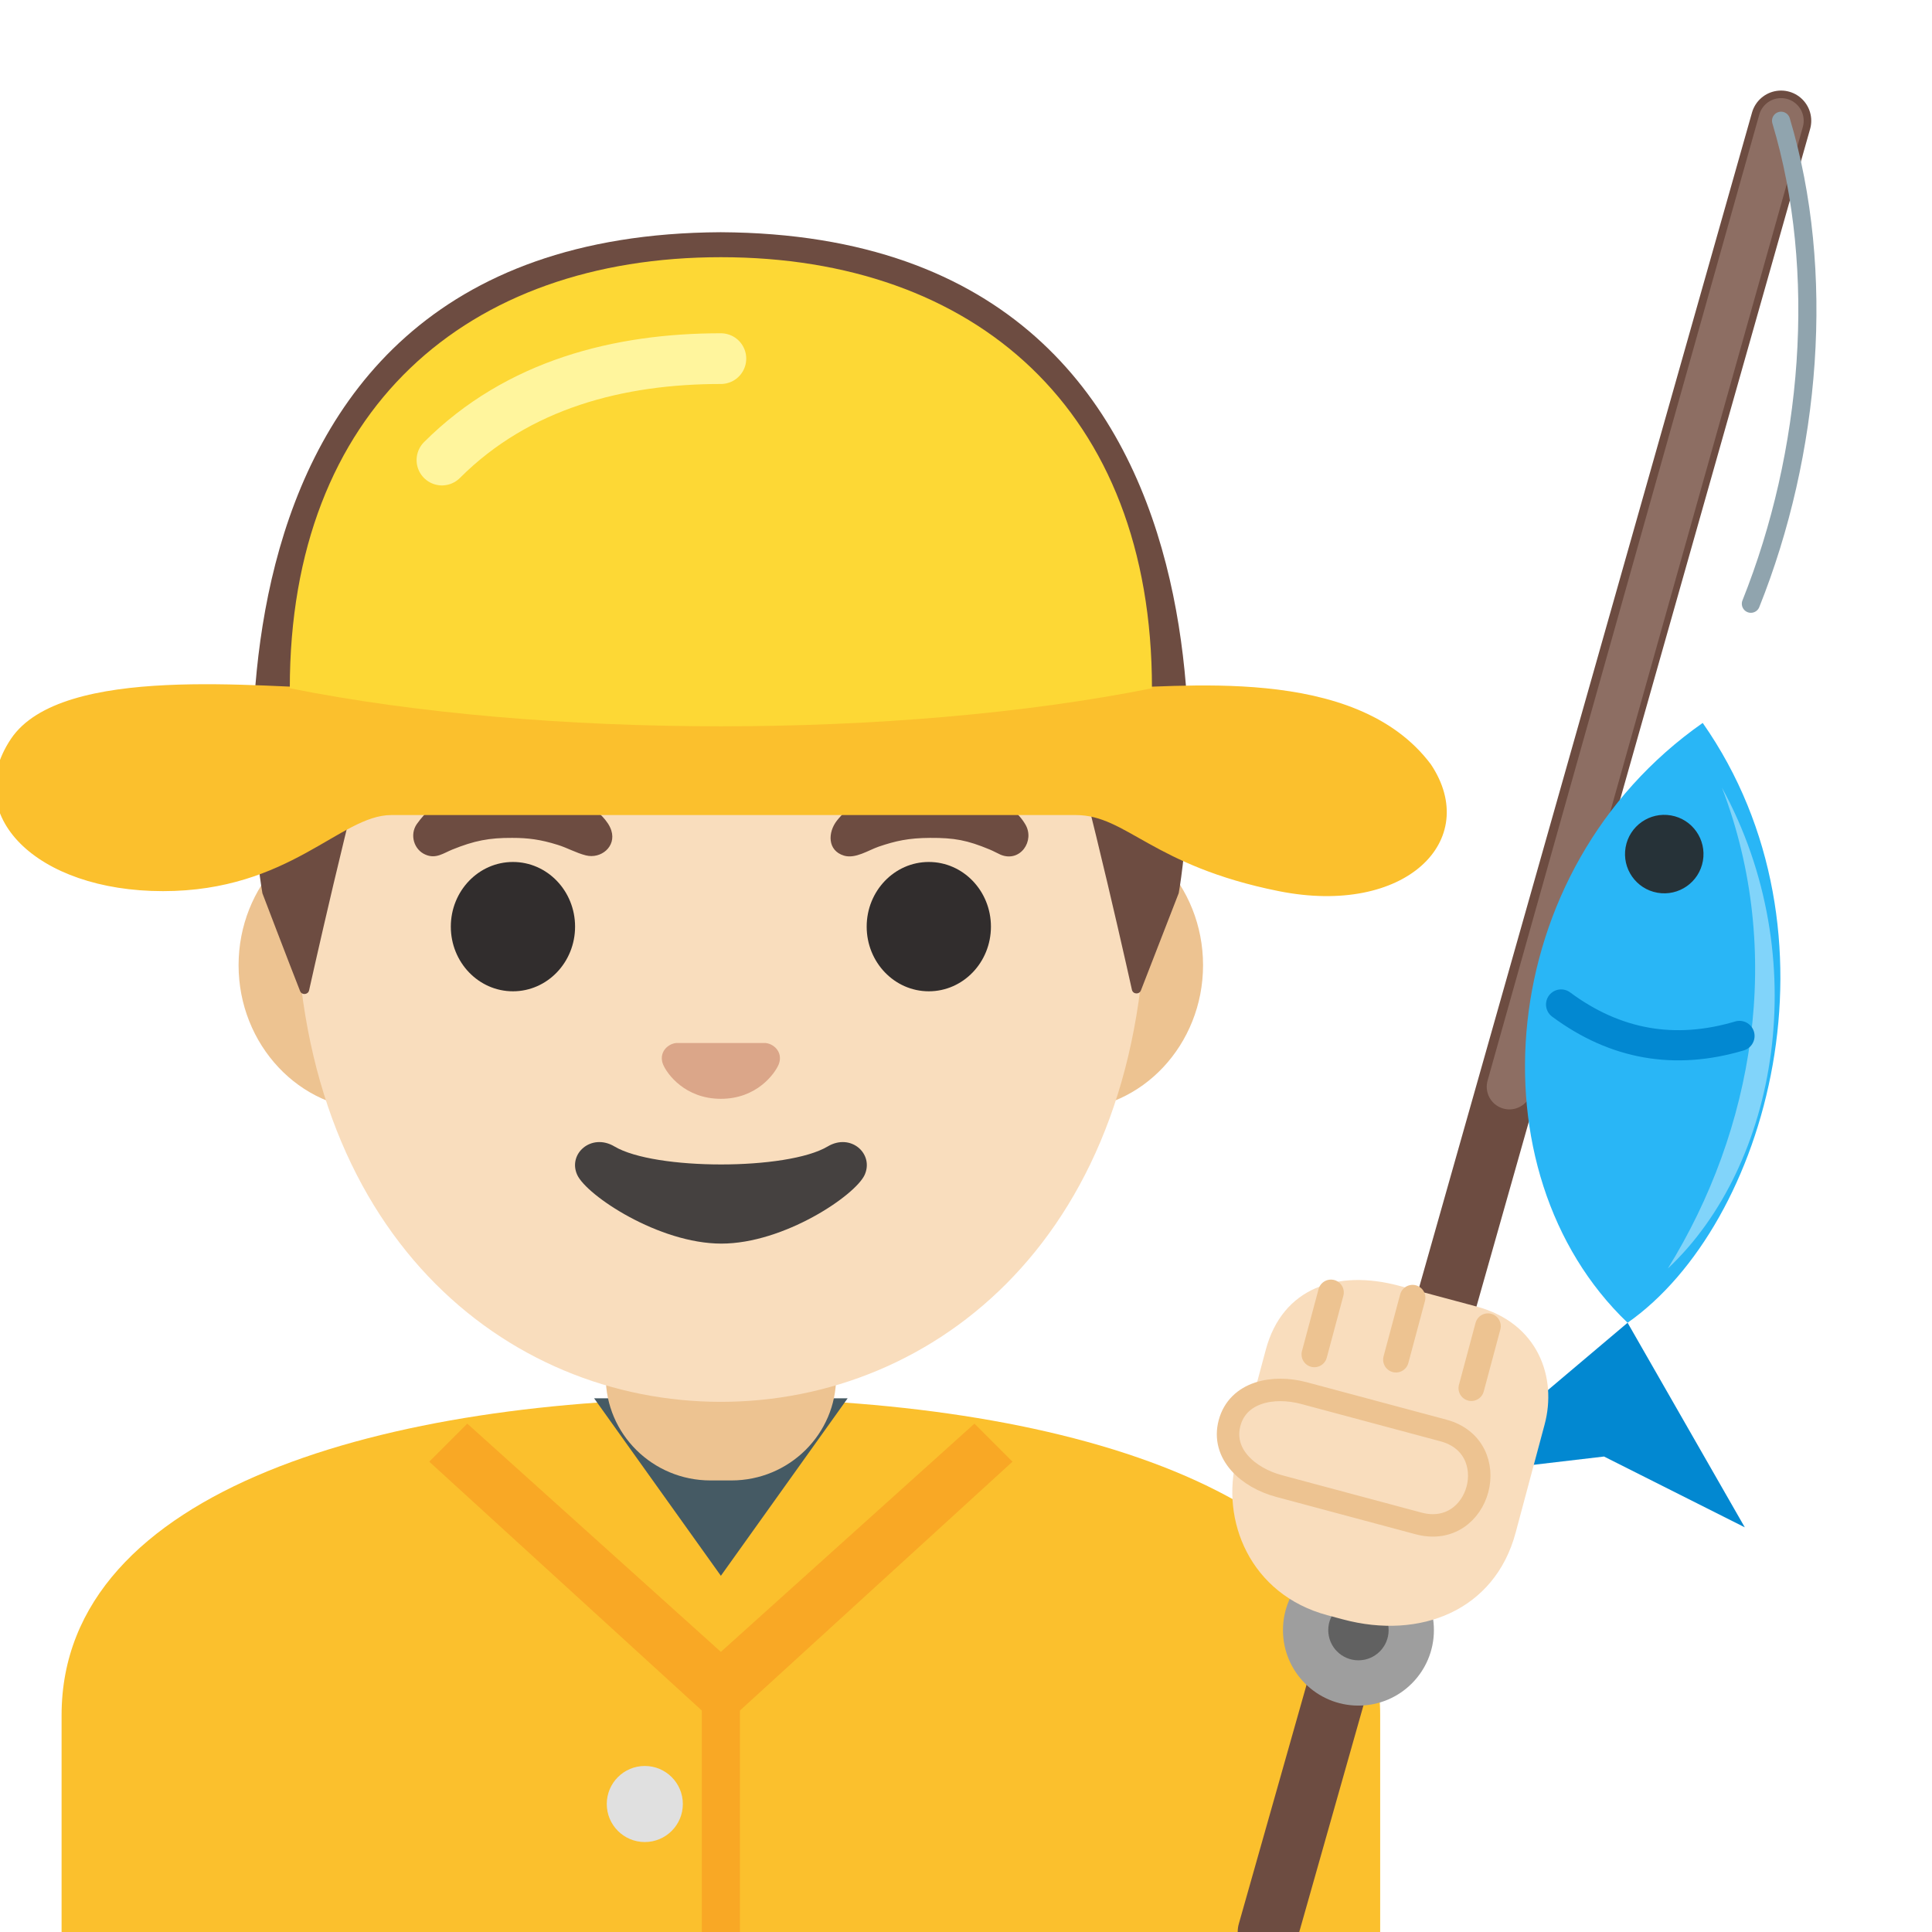
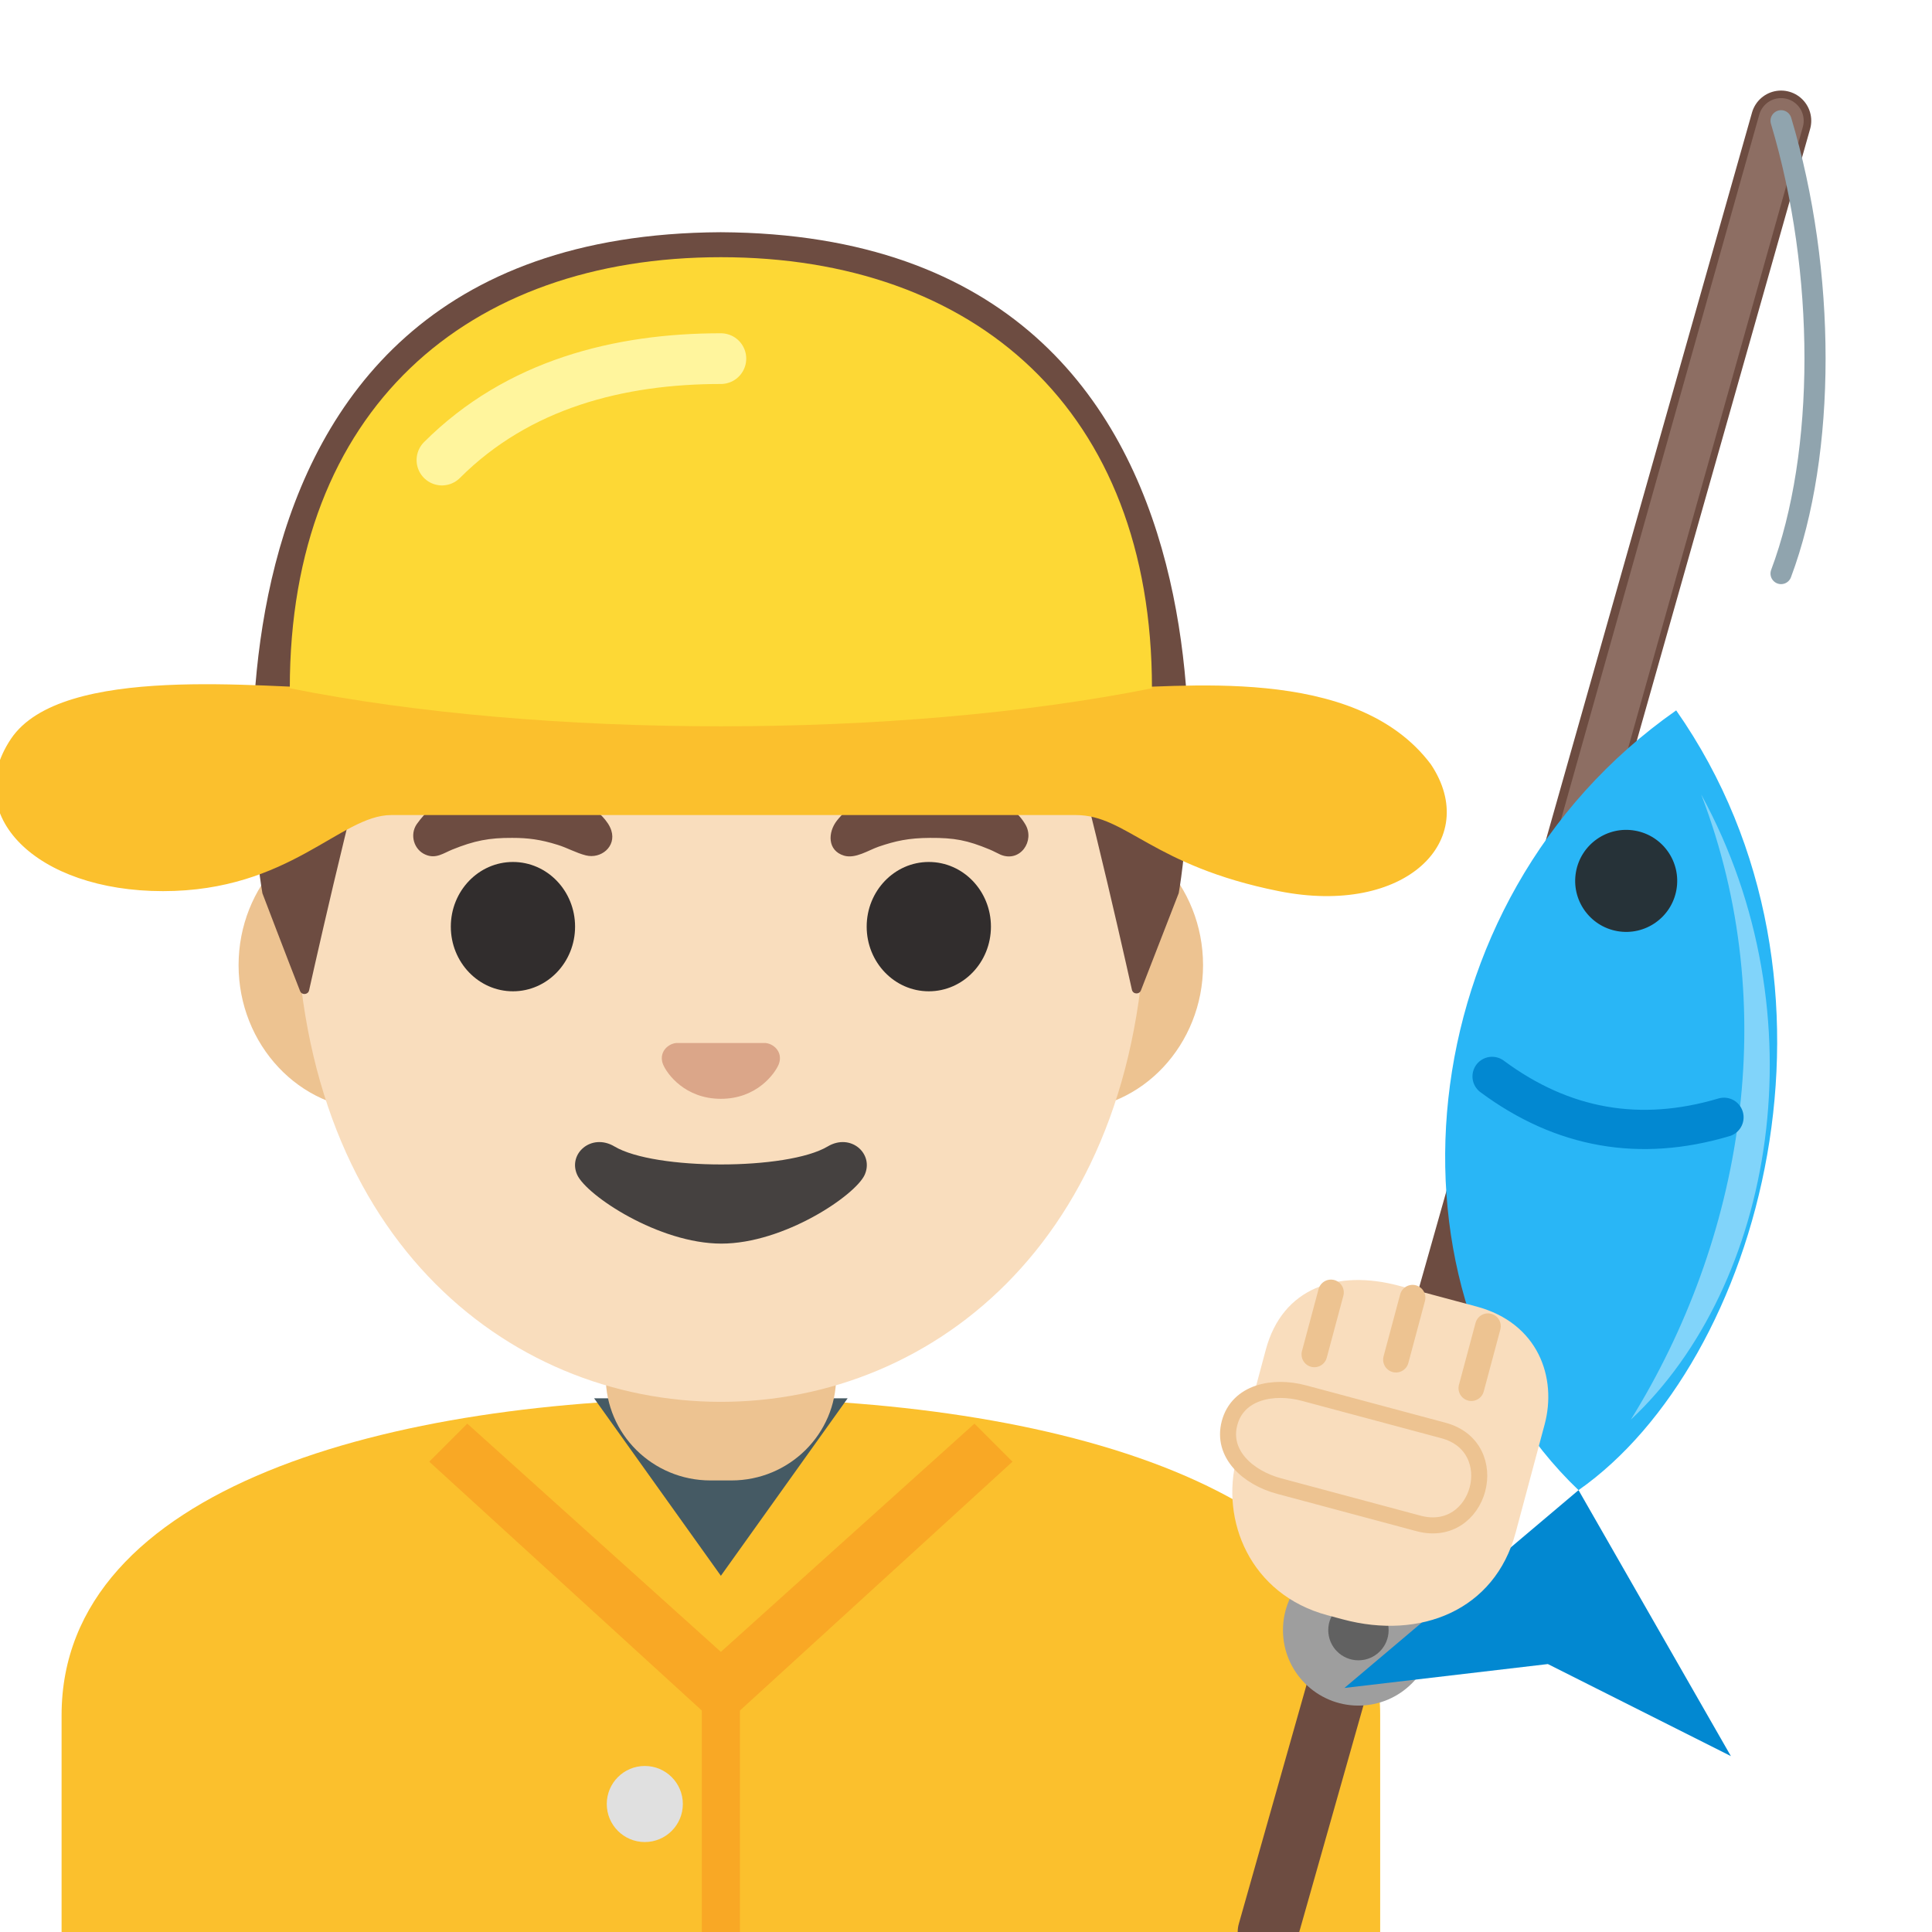
<svg xmlns="http://www.w3.org/2000/svg" viewBox="0 0 128 128">
  <g transform="translate(-6 12) scale(0.84)">
    <path fill="#fbc02d" d="M64 96C38 96 12 103 12 121V160H116V121C116 103 90 96 64 96z" />
    <path fill="#455a64" d="M54 96l10 14l10-14z" />
    <path fill="#f9a825" d="M44 98l20 18l20-18l3 3l-23 21l-23-21z" />
    <path fill="none" stroke="#f9a825" stroke-width="3" stroke-linecap="round" stroke-linejoin="round" d="M64 120v40" />
    <g fill="#e0e0e0">
      <circle cx="58" cy="128" r="3" />
      <circle cx="58" cy="144" r="3" />
    </g>
    <path fill="#edc391" d="M64 84.33h-9.08v9.98c0 4.51 3.7 8.17 8.26 8.17h1.65c4.56 0 8.26-3.66 8.26-8.17v-9.98zm27.33-33.9H36.67c-5.89 0-10.71 5.14-10.71 11.41s4.82 11.41 10.71 11.41h54.65c5.89 0 10.710-5.14 10.71-11.41s-4.81-11.41-10.7-11.41" />
    <path fill="#f9ddbd" d="M64 11.07c-17.4 0-33.52 18.61-33.52 45.4c0 26.64 16.61 39.81 33.52 39.81S97.52 83.1 97.52 56.46c0-26.78-16.12-45.39-33.52-45.39" />
    <g fill="#312d2d">
      <ellipse cx="47.6" cy="58.8" rx="4.9" ry="5.1" />
      <ellipse cx="80.4" cy="58.8" rx="4.9" ry="5.1" />
    </g>
    <path fill="#6d4c41" d="M40.01 50.72c2.99-4.23 9.78-4.63 13.67-1.48c.62.5 1.44 1.2 1.68 1.98c.4 1.27-.82 2.26-2.01 1.96c-.76-.19-1.47-.6-2.22-.83c-1.37-.43-2.36-.55-3.59-.55c-1.82-.01-2.99.22-4.72.92c-.71.29-1.29.75-2.1.41c-.93-.38-1.28-1.57-.71-2.41m46.06 2.41c-.29-.13-.57-.29-.86-.41c-1.78-.74-2.790-.93-4.72-.92c-1.7.01-2.71.24-4.04.69c-.81.28-1.84.98-2.74.71c-1.32-.4-1.28-1.84-.56-2.76c.86-1.08 2.04-1.9 3.29-2.44c2.9-1.26 6.44-1.08 9.17.55c.89.53 1.86 1.26 2.4 2.18c.78 1.3-.4 3.03-1.94 2.4" />
    <path fill="#dba689" d="M67.86 68.06c-.11-.04-.21-.07-.32-.08h-7.08c-.11.01-.22.04-.32.08c-.64.26-.99.92-.69 1.63s1.71 2.69 4.55 2.69s4.25-1.99 4.55-2.69c.3-.71-.05-1.37-.69-1.63" />
    <path fill="#454140" d="M72.42 76.14c-3.18 1.89-13.63 1.89-16.81 0c-1.83-1.09-3.7.58-2.94 2.24c.75 1.630 6.44 5.42 11.37 5.42s10.55-3.79 11.3-5.42c.75-1.66-1.09-3.33-2.92-2.24" />
    <path fill="#6d4c41" d="M64 4.03h-.04c-45.43.24-36.12 52.14-36.12 52.14s2.04 5.35 2.97 7.71c.13.34.63.3.71-.05c.97-4.34 4.46-19.73 6.22-24.41a6.075 6.075 0 0 1 6.79-3.830c4.45.81 11.55 1.81 19.37 1.81h.16c7.82 0 14.92-1 19.37-1.81c2.9-.53 5.76 1.08 6.79 3.83c1.75 4.66 5.22 19.96 6.2 24.36c.08.36.58.39.71.05l2.98-7.67c.02.01 9.33-51.89-36.11-52.13" />
    <path fill="#fbc02d" d="M8 44c4-6 20-4 26-4l60 0c6 0 20-2 26 6c4 6-2 12-12 10c-10-2-12-6-16-6H38c-4 0-8 6-18 6c-10 0-16-6-12-12z" />
    <path fill="#fdd835" d="M30 40c0-22 14-34 34-34s34 12 34 34c-10 2-22 3-34 3s-24-1-34-3z" />
    <path fill="none" stroke="#fff59d" stroke-width="4" stroke-linecap="round" stroke-linejoin="round" d="M42 22c6-6 14-8 22-8" />
  </g>
  <path fill="none" stroke="#6d4c41" stroke-width="4" stroke-linecap="round" stroke-linejoin="round" d="M84 128L118 8" />
  <path fill="none" stroke="#8d6e63" stroke-width="3" stroke-linecap="round" stroke-linejoin="round" d="M100 72L118 8" />
  <circle cx="90" cy="108" r="5" fill="#9e9e9e" />
  <circle cx="90" cy="108" r="2" fill="#616161" />
-   <path fill="none" stroke="#90a4ae" stroke-width="1.2" stroke-linecap="round" stroke-linejoin="round" d="M118 8c3 10 2 22-2 32" />
-   <g transform="rotate(-80 112 64)">
+   <path fill="none" stroke="#90a4ae" stroke-width="1.4" stroke-linecap="round" stroke-linejoin="round" d="M118 8c3 10 3 22 0 30" />
+   <g transform="translate(110 68) scale(1.3) translate(-112 -64) rotate(-80 112 64)">
    <path fill="#29b6f6" d="M88 64c8-12 28-14 40-2c-12 12-32 10-40 2z" />
    <path fill="#0288d1" d="M88 64l-12-10l3 10l-3 10z" />
    <path fill="#81d4fa" d="M92 66c10 4 22 4 32-2c-10 8-24 8-32 2z" />
    <circle cx="119" cy="61" r="2.6" fill="#263238" />
    <path fill="none" stroke="#0288d1" stroke-width="2" stroke-linecap="round" stroke-linejoin="round" d="M108 56c-2 4-2 8 0 12" />
  </g>
  <g transform="translate(92 96) rotate(15) scale(1.0625)">
    <path fill="#f9ddbd" d="M-9-4c0-4 3-6 7-6h5c4 0 6 3 6 6v7c0 5-4 8-9 8h-1c-5 0-8-4-8-8z" />
    <path fill="none" stroke="#edc391" stroke-width="1.6" stroke-linecap="round" d="M-1-9.5v4M4-9v4M-6-8.5v4" />
-     <path fill="#f9ddbd" stroke="#edc391" stroke-width="1.4" d="M-10 1c0-2 2-3 4-3h9c2 0 3 1.5 3 3s-1 3-3 3h-9c-2 0-4-1-4-3z" />
+     <path fill="#f9ddbd" stroke="#edc391" stroke-width="1" d="M-10 1c0-2 2-3 4-3h9c2 0 3 1.5 3 3s-1 3-3 3h-9c-2 0-4-1-4-3z" />
  </g>
</svg>
